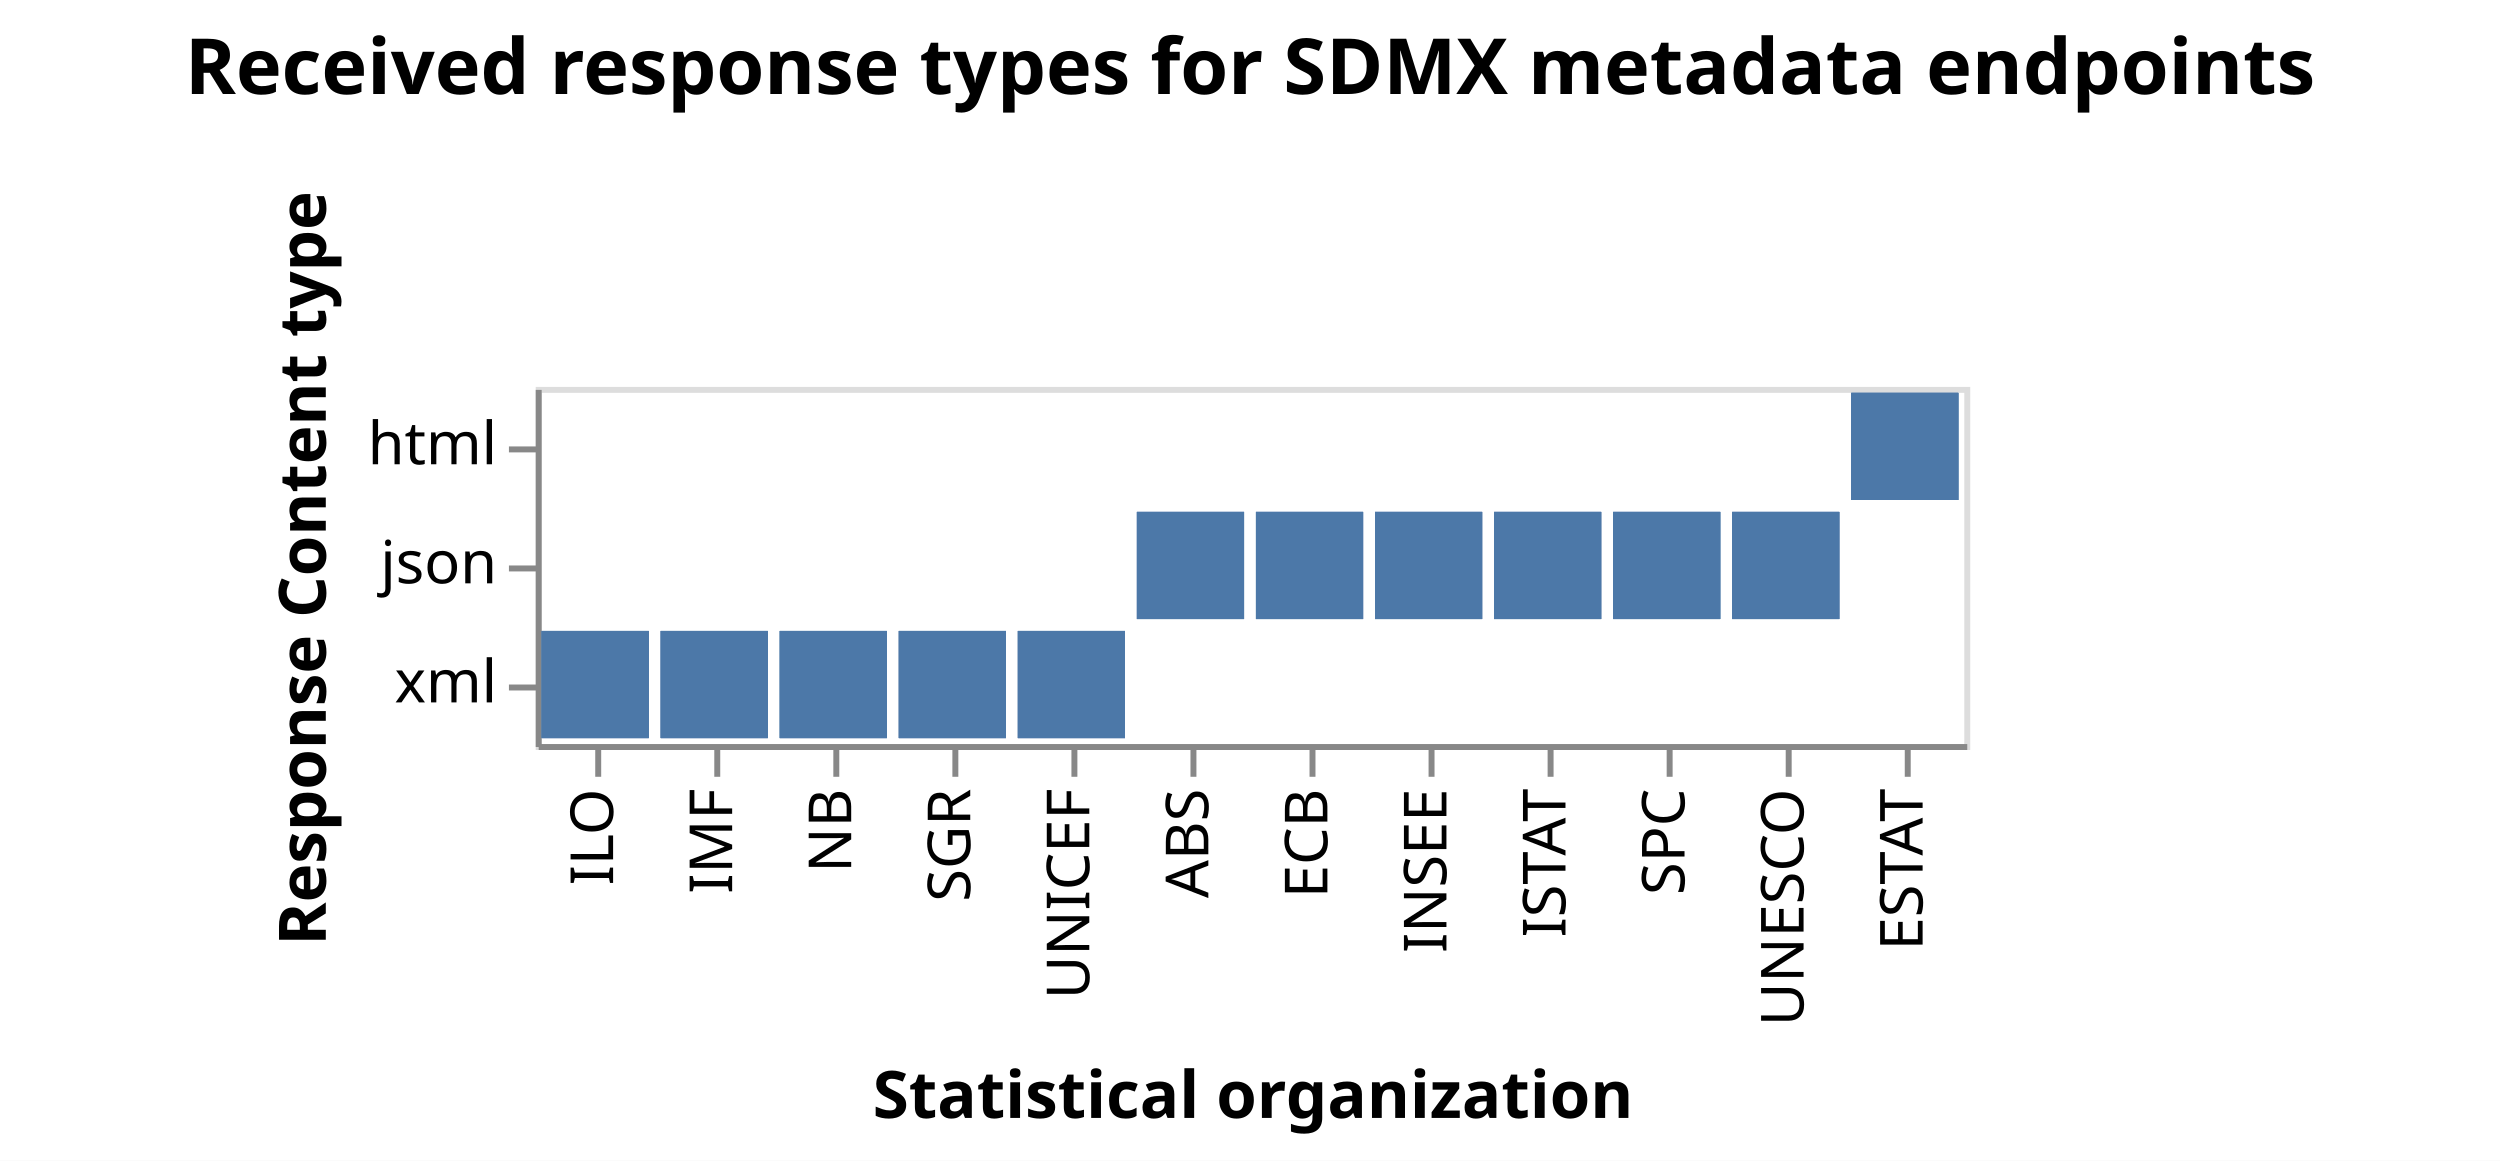
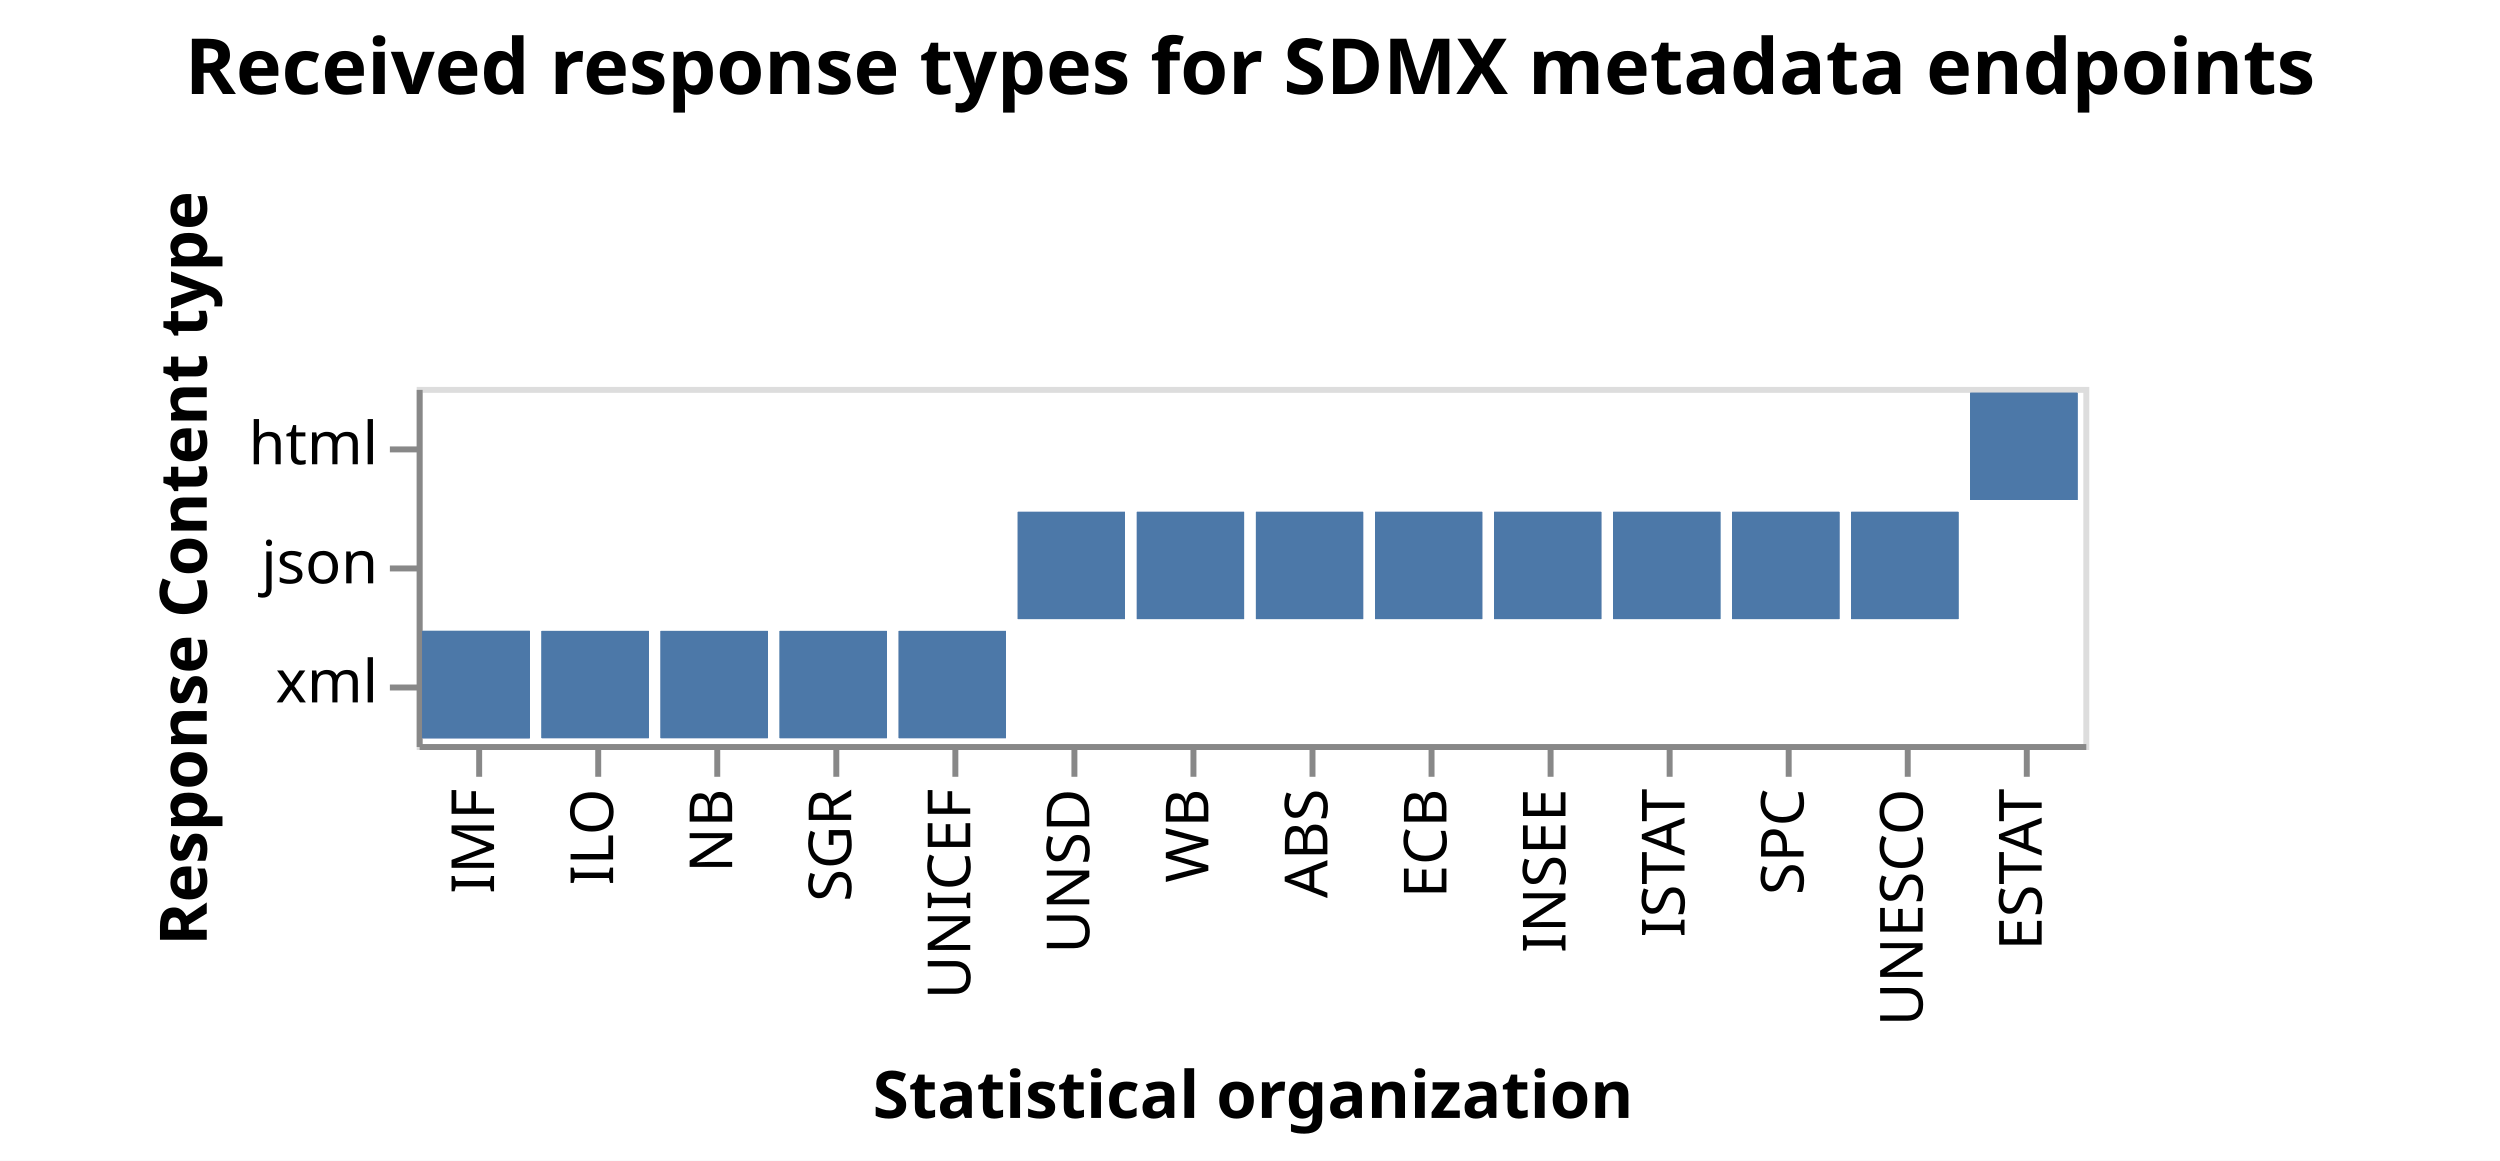
<svg xmlns="http://www.w3.org/2000/svg" version="1.1" class="marks" width="420" height="195" viewBox="0 0 420 195">
  <rect width="420" height="195" fill="white" />
-   <g fill="none" stroke-miterlimit="10" transform="translate(90,65)">
+   <g fill="none" stroke-miterlimit="10" transform="translate(70,65)">
    <g class="mark-group role-frame root" role="graphics-object" aria-roledescription="group mark container">
      <g transform="translate(0,0)">
-         <path class="background" aria-hidden="true" d="M0.5,0.5h240v60h-240Z" stroke="#ddd" />
+         <path class="background" aria-hidden="true" d="M0.5,0.5h280v60h-280Z" stroke="#ddd" />
        <g>
-           <g class="mark-group role-axis" role="graphics-symbol" aria-roledescription="axis" aria-label="X-axis titled 'Statistical organization' for a discrete scale with 12 values: ILO, IMF, NB, SGR, UNICEF, ending with ESTAT">
+           <g class="mark-group role-axis" role="graphics-symbol" aria-roledescription="axis" aria-label="X-axis titled 'Statistical organization' for a discrete scale with 14 values: IMF, ILO, NB, SGR, UNICEF, ending with ESTAT">
            <g transform="translate(0.5,60.5)">
              <path class="background" aria-hidden="true" d="M0,0h0v0h0Z" pointer-events="none" />
              <g>
                <g class="mark-rule role-axis-tick" pointer-events="none">
                  <line transform="translate(10,0)" x2="0" y2="5" stroke="#888" stroke-width="1" opacity="1" />
                  <line transform="translate(30,0)" x2="0" y2="5" stroke="#888" stroke-width="1" opacity="1" />
                  <line transform="translate(50,0)" x2="0" y2="5" stroke="#888" stroke-width="1" opacity="1" />
                  <line transform="translate(70,0)" x2="0" y2="5" stroke="#888" stroke-width="1" opacity="1" />
                  <line transform="translate(90,0)" x2="0" y2="5" stroke="#888" stroke-width="1" opacity="1" />
                  <line transform="translate(110,0)" x2="0" y2="5" stroke="#888" stroke-width="1" opacity="1" />
                  <line transform="translate(130,0)" x2="0" y2="5" stroke="#888" stroke-width="1" opacity="1" />
                  <line transform="translate(150,0)" x2="0" y2="5" stroke="#888" stroke-width="1" opacity="1" />
                  <line transform="translate(170,0)" x2="0" y2="5" stroke="#888" stroke-width="1" opacity="1" />
                  <line transform="translate(190,0)" x2="0" y2="5" stroke="#888" stroke-width="1" opacity="1" />
                  <line transform="translate(210,0)" x2="0" y2="5" stroke="#888" stroke-width="1" opacity="1" />
                  <line transform="translate(230,0)" x2="0" y2="5" stroke="#888" stroke-width="1" opacity="1" />
+                   <line transform="translate(250,0)" x2="0" y2="5" stroke="#888" stroke-width="1" opacity="1" />
+                   <line transform="translate(270,0)" x2="0" y2="5" stroke="#888" stroke-width="1" opacity="1" />
                </g>
                <g class="mark-text role-axis-label" pointer-events="none">
-                   <text text-anchor="end" transform="translate(9.5,7) rotate(270) translate(0,3)" font-family="sans-serif" font-size="10px" fill="#000" opacity="1">ILO</text>
-                   <text text-anchor="end" transform="translate(29.5,7) rotate(270) translate(0,3)" font-family="sans-serif" font-size="10px" fill="#000" opacity="1">IMF</text>
+                   <text text-anchor="end" transform="translate(9.5,7) rotate(270) translate(0,3)" font-family="sans-serif" font-size="10px" fill="#000" opacity="1">IMF</text>
+                   <text text-anchor="end" transform="translate(29.5,7) rotate(270) translate(0,3)" font-family="sans-serif" font-size="10px" fill="#000" opacity="1">ILO</text>
                  <text text-anchor="end" transform="translate(49.5,7) rotate(270) translate(0,3)" font-family="sans-serif" font-size="10px" fill="#000" opacity="1">NB</text>
                  <text text-anchor="end" transform="translate(69.5,7) rotate(270) translate(0,3)" font-family="sans-serif" font-size="10px" fill="#000" opacity="1">SGR</text>
                  <text text-anchor="end" transform="translate(89.5,7) rotate(270) translate(0,3)" font-family="sans-serif" font-size="10px" fill="#000" opacity="1">UNICEF</text>
-                   <text text-anchor="end" transform="translate(109.5,7) rotate(270) translate(0,3)" font-family="sans-serif" font-size="10px" fill="#000" opacity="1">ABS</text>
-                   <text text-anchor="end" transform="translate(129.5,7) rotate(270) translate(0,3)" font-family="sans-serif" font-size="10px" fill="#000" opacity="1">ECB</text>
-                   <text text-anchor="end" transform="translate(149.5,7) rotate(270) translate(0,3)" font-family="sans-serif" font-size="10px" fill="#000" opacity="1">INSEE</text>
-                   <text text-anchor="end" transform="translate(169.5,7) rotate(270) translate(0,3)" font-family="sans-serif" font-size="10px" fill="#000" opacity="1">ISTAT</text>
-                   <text text-anchor="end" transform="translate(189.5,7) rotate(270) translate(0,3)" font-family="sans-serif" font-size="10px" fill="#000" opacity="1">SPC</text>
-                   <text text-anchor="end" transform="translate(209.5,7) rotate(270) translate(0,3)" font-family="sans-serif" font-size="10px" fill="#000" opacity="1">UNESCO</text>
-                   <text text-anchor="end" transform="translate(229.5,7) rotate(270) translate(0,3)" font-family="sans-serif" font-size="10px" fill="#000" opacity="1">ESTAT</text>
+                   <text text-anchor="end" transform="translate(109.5,7) rotate(270) translate(0,3)" font-family="sans-serif" font-size="10px" fill="#000" opacity="1">UNSD</text>
+                   <text text-anchor="end" transform="translate(129.5,7) rotate(270) translate(0,3)" font-family="sans-serif" font-size="10px" fill="#000" opacity="1">WB</text>
+                   <text text-anchor="end" transform="translate(149.5,7) rotate(270) translate(0,3)" font-family="sans-serif" font-size="10px" fill="#000" opacity="1">ABS</text>
+                   <text text-anchor="end" transform="translate(169.5,7) rotate(270) translate(0,3)" font-family="sans-serif" font-size="10px" fill="#000" opacity="1">ECB</text>
+                   <text text-anchor="end" transform="translate(189.5,7) rotate(270) translate(0,3)" font-family="sans-serif" font-size="10px" fill="#000" opacity="1">INSEE</text>
+                   <text text-anchor="end" transform="translate(209.5,7) rotate(270) translate(0,3)" font-family="sans-serif" font-size="10px" fill="#000" opacity="1">ISTAT</text>
+                   <text text-anchor="end" transform="translate(229.5,7) rotate(270) translate(0,3)" font-family="sans-serif" font-size="10px" fill="#000" opacity="1">SPC</text>
+                   <text text-anchor="end" transform="translate(249.5,7) rotate(270) translate(0,3)" font-family="sans-serif" font-size="10px" fill="#000" opacity="1">UNESCO</text>
+                   <text text-anchor="end" transform="translate(269.5,7) rotate(270) translate(0,3)" font-family="sans-serif" font-size="10px" fill="#000" opacity="1">ESTAT</text>
                </g>
                <g class="mark-rule role-axis-domain" pointer-events="none">
-                   <line transform="translate(0,0)" x2="240" y2="0" stroke="#888" stroke-width="1" opacity="1" />
+                   <line transform="translate(0,0)" x2="280" y2="0" stroke="#888" stroke-width="1" opacity="1" />
                </g>
                <g class="mark-text role-axis-title" pointer-events="none">
-                   <text text-anchor="middle" transform="translate(120,62.31667)" font-family="sans-serif" font-size="11px" font-weight="bold" fill="#000" opacity="1">Statistical organization</text>
+                   <text text-anchor="middle" transform="translate(140,62.31667)" font-family="sans-serif" font-size="11px" font-weight="bold" fill="#000" opacity="1">Statistical organization</text>
                </g>
              </g>
              <path class="foreground" aria-hidden="true" d="" pointer-events="none" display="none" />
            </g>
          </g>
          <g class="mark-group role-axis" role="graphics-symbol" aria-roledescription="axis" aria-label="Y-axis titled 'Response Content type' for a discrete scale with 3 values: html, json, xml">
            <g transform="translate(0.5,0.5)">
              <path class="background" aria-hidden="true" d="M0,0h0v0h0Z" pointer-events="none" />
              <g>
                <g class="mark-rule role-axis-tick" pointer-events="none">
                  <line transform="translate(0,10)" x2="-5" y2="0" stroke="#888" stroke-width="1" opacity="1" />
                  <line transform="translate(0,30)" x2="-5" y2="0" stroke="#888" stroke-width="1" opacity="1" />
                  <line transform="translate(0,50)" x2="-5" y2="0" stroke="#888" stroke-width="1" opacity="1" />
                </g>
                <g class="mark-text role-axis-label" pointer-events="none">
                  <text text-anchor="end" transform="translate(-7,12.5)" font-family="sans-serif" font-size="10px" fill="#000" opacity="1">html</text>
                  <text text-anchor="end" transform="translate(-7,32.5)" font-family="sans-serif" font-size="10px" fill="#000" opacity="1">json</text>
                  <text text-anchor="end" transform="translate(-7,52.5)" font-family="sans-serif" font-size="10px" fill="#000" opacity="1">xml</text>
                </g>
                <g class="mark-rule role-axis-domain" pointer-events="none">
                  <line transform="translate(0,0)" x2="0" y2="60" stroke="#888" stroke-width="1" opacity="1" />
                </g>
                <g class="mark-text role-axis-title" pointer-events="none">
                  <text text-anchor="middle" transform="translate(-33.76667,30) rotate(-90) translate(0,-2)" font-family="sans-serif" font-size="11px" font-weight="bold" fill="#000" opacity="1">Response Content type</text>
                </g>
              </g>
              <path class="foreground" aria-hidden="true" d="" pointer-events="none" display="none" />
            </g>
          </g>
          <g class="mark-rect role-mark marks" role="graphics-object" aria-roledescription="rect mark container">
-             <path aria-label="Statistical organization: ABS; Response Content type: json" role="graphics-symbol" aria-roledescription="bar" d="M101,21h18v18h-18Z" fill="#4c78a8" />
-             <path aria-label="Statistical organization: ABS; Response Content type: json" role="graphics-symbol" aria-roledescription="bar" d="M101,21h18v18h-18Z" fill="#4c78a8" />
-             <path aria-label="Statistical organization: ABS; Response Content type: json" role="graphics-symbol" aria-roledescription="bar" d="M101,21h18v18h-18Z" fill="#4c78a8" />
-             <path aria-label="Statistical organization: ABS; Response Content type: json" role="graphics-symbol" aria-roledescription="bar" d="M101,21h18v18h-18Z" fill="#4c78a8" />
-             <path aria-label="Statistical organization: ECB; Response Content type: json" role="graphics-symbol" aria-roledescription="bar" d="M121,21h18v18h-18Z" fill="#4c78a8" />
-             <path aria-label="Statistical organization: ECB; Response Content type: json" role="graphics-symbol" aria-roledescription="bar" d="M121,21h18v18h-18Z" fill="#4c78a8" />
-             <path aria-label="Statistical organization: ECB; Response Content type: json" role="graphics-symbol" aria-roledescription="bar" d="M121,21h18v18h-18Z" fill="#4c78a8" />
-             <path aria-label="Statistical organization: ECB; Response Content type: json" role="graphics-symbol" aria-roledescription="bar" d="M121,21h18v18h-18Z" fill="#4c78a8" />
-             <path aria-label="Statistical organization: ESTAT; Response Content type: html" role="graphics-symbol" aria-roledescription="bar" d="M221,1h18v18h-18Z" fill="#4c78a8" />
-             <path aria-label="Statistical organization: ESTAT; Response Content type: html" role="graphics-symbol" aria-roledescription="bar" d="M221,1h18v18h-18Z" fill="#4c78a8" />
-             <path aria-label="Statistical organization: ESTAT; Response Content type: html" role="graphics-symbol" aria-roledescription="bar" d="M221,1h18v18h-18Z" fill="#4c78a8" />
-             <path aria-label="Statistical organization: ESTAT; Response Content type: html" role="graphics-symbol" aria-roledescription="bar" d="M221,1h18v18h-18Z" fill="#4c78a8" />
-             <path aria-label="Statistical organization: ILO; Response Content type: xml" role="graphics-symbol" aria-roledescription="bar" d="M1,41h18v18h-18Z" fill="#4c78a8" />
-             <path aria-label="Statistical organization: ILO; Response Content type: xml" role="graphics-symbol" aria-roledescription="bar" d="M1,41h18v18h-18Z" fill="#4c78a8" />
-             <path aria-label="Statistical organization: ILO; Response Content type: xml" role="graphics-symbol" aria-roledescription="bar" d="M1,41h18v18h-18Z" fill="#4c78a8" />
-             <path aria-label="Statistical organization: ILO; Response Content type: xml" role="graphics-symbol" aria-roledescription="bar" d="M1,41h18v18h-18Z" fill="#4c78a8" />
-             <path aria-label="Statistical organization: IMF; Response Content type: xml" role="graphics-symbol" aria-roledescription="bar" d="M21,41h18v18h-18Z" fill="#4c78a8" />
-             <path aria-label="Statistical organization: IMF; Response Content type: xml" role="graphics-symbol" aria-roledescription="bar" d="M21,41h18v18h-18Z" fill="#4c78a8" />
-             <path aria-label="Statistical organization: IMF; Response Content type: xml" role="graphics-symbol" aria-roledescription="bar" d="M21,41h18v18h-18Z" fill="#4c78a8" />
-             <path aria-label="Statistical organization: IMF; Response Content type: xml" role="graphics-symbol" aria-roledescription="bar" d="M21,41h18v18h-18Z" fill="#4c78a8" />
-             <path aria-label="Statistical organization: INSEE; Response Content type: json" role="graphics-symbol" aria-roledescription="bar" d="M141,21h18v18h-18Z" fill="#4c78a8" />
-             <path aria-label="Statistical organization: INSEE; Response Content type: json" role="graphics-symbol" aria-roledescription="bar" d="M141,21h18v18h-18Z" fill="#4c78a8" />
-             <path aria-label="Statistical organization: INSEE; Response Content type: json" role="graphics-symbol" aria-roledescription="bar" d="M141,21h18v18h-18Z" fill="#4c78a8" />
-             <path aria-label="Statistical organization: INSEE; Response Content type: json" role="graphics-symbol" aria-roledescription="bar" d="M141,21h18v18h-18Z" fill="#4c78a8" />
-             <path aria-label="Statistical organization: ISTAT; Response Content type: json" role="graphics-symbol" aria-roledescription="bar" d="M161,21h18v18h-18Z" fill="#4c78a8" />
-             <path aria-label="Statistical organization: ISTAT; Response Content type: json" role="graphics-symbol" aria-roledescription="bar" d="M161,21h18v18h-18Z" fill="#4c78a8" />
-             <path aria-label="Statistical organization: ISTAT; Response Content type: json" role="graphics-symbol" aria-roledescription="bar" d="M161,21h18v18h-18Z" fill="#4c78a8" />
-             <path aria-label="Statistical organization: ISTAT; Response Content type: json" role="graphics-symbol" aria-roledescription="bar" d="M161,21h18v18h-18Z" fill="#4c78a8" />
+             <path aria-label="Statistical organization: IMF; Response Content type: xml" role="graphics-symbol" aria-roledescription="bar" d="M1,41h18v18h-18Z" fill="#4c78a8" />
+             <path aria-label="Statistical organization: IMF; Response Content type: xml" role="graphics-symbol" aria-roledescription="bar" d="M1,41h18v18h-18Z" fill="#4c78a8" />
+             <path aria-label="Statistical organization: IMF; Response Content type: xml" role="graphics-symbol" aria-roledescription="bar" d="M1,41h18v18h-18Z" fill="#4c78a8" />
+             <path aria-label="Statistical organization: IMF; Response Content type: xml" role="graphics-symbol" aria-roledescription="bar" d="M1,41h18v18h-18Z" fill="#4c78a8" />
+             <path aria-label="Statistical organization: UNSD; Response Content type: json" role="graphics-symbol" aria-roledescription="bar" d="M101,21h18v18h-18Z" fill="#4c78a8" />
+             <path aria-label="Statistical organization: UNSD; Response Content type: json" role="graphics-symbol" aria-roledescription="bar" d="M101,21h18v18h-18Z" fill="#4c78a8" />
+             <path aria-label="Statistical organization: UNSD; Response Content type: json" role="graphics-symbol" aria-roledescription="bar" d="M101,21h18v18h-18Z" fill="#4c78a8" />
+             <path aria-label="Statistical organization: UNSD; Response Content type: json" role="graphics-symbol" aria-roledescription="bar" d="M101,21h18v18h-18Z" fill="#4c78a8" />
+             <path aria-label="Statistical organization: WB; Response Content type: json" role="graphics-symbol" aria-roledescription="bar" d="M121,21h18v18h-18Z" fill="#4c78a8" />
+             <path aria-label="Statistical organization: WB; Response Content type: json" role="graphics-symbol" aria-roledescription="bar" d="M121,21h18v18h-18Z" fill="#4c78a8" />
+             <path aria-label="Statistical organization: WB; Response Content type: json" role="graphics-symbol" aria-roledescription="bar" d="M121,21h18v18h-18Z" fill="#4c78a8" />
+             <path aria-label="Statistical organization: WB; Response Content type: json" role="graphics-symbol" aria-roledescription="bar" d="M121,21h18v18h-18Z" fill="#4c78a8" />
+             <path aria-label="Statistical organization: ABS; Response Content type: json" role="graphics-symbol" aria-roledescription="bar" d="M141,21h18v18h-18Z" fill="#4c78a8" />
+             <path aria-label="Statistical organization: ABS; Response Content type: json" role="graphics-symbol" aria-roledescription="bar" d="M141,21h18v18h-18Z" fill="#4c78a8" />
+             <path aria-label="Statistical organization: ABS; Response Content type: json" role="graphics-symbol" aria-roledescription="bar" d="M141,21h18v18h-18Z" fill="#4c78a8" />
+             <path aria-label="Statistical organization: ABS; Response Content type: json" role="graphics-symbol" aria-roledescription="bar" d="M141,21h18v18h-18Z" fill="#4c78a8" />
+             <path aria-label="Statistical organization: ECB; Response Content type: json" role="graphics-symbol" aria-roledescription="bar" d="M161,21h18v18h-18Z" fill="#4c78a8" />
+             <path aria-label="Statistical organization: ECB; Response Content type: json" role="graphics-symbol" aria-roledescription="bar" d="M161,21h18v18h-18Z" fill="#4c78a8" />
+             <path aria-label="Statistical organization: ECB; Response Content type: json" role="graphics-symbol" aria-roledescription="bar" d="M161,21h18v18h-18Z" fill="#4c78a8" />
+             <path aria-label="Statistical organization: ECB; Response Content type: json" role="graphics-symbol" aria-roledescription="bar" d="M161,21h18v18h-18Z" fill="#4c78a8" />
+             <path aria-label="Statistical organization: ESTAT; Response Content type: html" role="graphics-symbol" aria-roledescription="bar" d="M261,1h18v18h-18Z" fill="#4c78a8" />
+             <path aria-label="Statistical organization: ESTAT; Response Content type: html" role="graphics-symbol" aria-roledescription="bar" d="M261,1h18v18h-18Z" fill="#4c78a8" />
+             <path aria-label="Statistical organization: ESTAT; Response Content type: html" role="graphics-symbol" aria-roledescription="bar" d="M261,1h18v18h-18Z" fill="#4c78a8" />
+             <path aria-label="Statistical organization: ESTAT; Response Content type: html" role="graphics-symbol" aria-roledescription="bar" d="M261,1h18v18h-18Z" fill="#4c78a8" />
+             <path aria-label="Statistical organization: ILO; Response Content type: xml" role="graphics-symbol" aria-roledescription="bar" d="M21,41h18v18h-18Z" fill="#4c78a8" />
+             <path aria-label="Statistical organization: ILO; Response Content type: xml" role="graphics-symbol" aria-roledescription="bar" d="M21,41h18v18h-18Z" fill="#4c78a8" />
+             <path aria-label="Statistical organization: ILO; Response Content type: xml" role="graphics-symbol" aria-roledescription="bar" d="M21,41h18v18h-18Z" fill="#4c78a8" />
+             <path aria-label="Statistical organization: ILO; Response Content type: xml" role="graphics-symbol" aria-roledescription="bar" d="M21,41h18v18h-18Z" fill="#4c78a8" />
+             <path aria-label="Statistical organization: IMF; Response Content type: xml" role="graphics-symbol" aria-roledescription="bar" d="M1,41h18v18h-18Z" fill="#4c78a8" />
+             <path aria-label="Statistical organization: IMF; Response Content type: xml" role="graphics-symbol" aria-roledescription="bar" d="M1,41h18v18h-18Z" fill="#4c78a8" />
+             <path aria-label="Statistical organization: IMF; Response Content type: xml" role="graphics-symbol" aria-roledescription="bar" d="M1,41h18v18h-18Z" fill="#4c78a8" />
+             <path aria-label="Statistical organization: IMF; Response Content type: xml" role="graphics-symbol" aria-roledescription="bar" d="M1,41h18v18h-18Z" fill="#4c78a8" />
+             <path aria-label="Statistical organization: INSEE; Response Content type: json" role="graphics-symbol" aria-roledescription="bar" d="M181,21h18v18h-18Z" fill="#4c78a8" />
+             <path aria-label="Statistical organization: INSEE; Response Content type: json" role="graphics-symbol" aria-roledescription="bar" d="M181,21h18v18h-18Z" fill="#4c78a8" />
+             <path aria-label="Statistical organization: INSEE; Response Content type: json" role="graphics-symbol" aria-roledescription="bar" d="M181,21h18v18h-18Z" fill="#4c78a8" />
+             <path aria-label="Statistical organization: INSEE; Response Content type: json" role="graphics-symbol" aria-roledescription="bar" d="M181,21h18v18h-18Z" fill="#4c78a8" />
+             <path aria-label="Statistical organization: ISTAT; Response Content type: json" role="graphics-symbol" aria-roledescription="bar" d="M201,21h18v18h-18Z" fill="#4c78a8" />
+             <path aria-label="Statistical organization: ISTAT; Response Content type: json" role="graphics-symbol" aria-roledescription="bar" d="M201,21h18v18h-18Z" fill="#4c78a8" />
+             <path aria-label="Statistical organization: ISTAT; Response Content type: json" role="graphics-symbol" aria-roledescription="bar" d="M201,21h18v18h-18Z" fill="#4c78a8" />
+             <path aria-label="Statistical organization: ISTAT; Response Content type: json" role="graphics-symbol" aria-roledescription="bar" d="M201,21h18v18h-18Z" fill="#4c78a8" />
            <path aria-label="Statistical organization: NB; Response Content type: xml" role="graphics-symbol" aria-roledescription="bar" d="M41,41h18v18h-18Z" fill="#4c78a8" />
            <path aria-label="Statistical organization: NB; Response Content type: xml" role="graphics-symbol" aria-roledescription="bar" d="M41,41h18v18h-18Z" fill="#4c78a8" />
            <path aria-label="Statistical organization: NB; Response Content type: xml" role="graphics-symbol" aria-roledescription="bar" d="M41,41h18v18h-18Z" fill="#4c78a8" />
            <path aria-label="Statistical organization: NB; Response Content type: xml" role="graphics-symbol" aria-roledescription="bar" d="M41,41h18v18h-18Z" fill="#4c78a8" />
            <path aria-label="Statistical organization: SGR; Response Content type: xml" role="graphics-symbol" aria-roledescription="bar" d="M61,41h18v18h-18Z" fill="#4c78a8" />
            <path aria-label="Statistical organization: SGR; Response Content type: xml" role="graphics-symbol" aria-roledescription="bar" d="M61,41h18v18h-18Z" fill="#4c78a8" />
            <path aria-label="Statistical organization: SGR; Response Content type: xml" role="graphics-symbol" aria-roledescription="bar" d="M61,41h18v18h-18Z" fill="#4c78a8" />
            <path aria-label="Statistical organization: SGR; Response Content type: xml" role="graphics-symbol" aria-roledescription="bar" d="M61,41h18v18h-18Z" fill="#4c78a8" />
-             <path aria-label="Statistical organization: SPC; Response Content type: json" role="graphics-symbol" aria-roledescription="bar" d="M181,21h18v18h-18Z" fill="#4c78a8" />
-             <path aria-label="Statistical organization: SPC; Response Content type: json" role="graphics-symbol" aria-roledescription="bar" d="M181,21h18v18h-18Z" fill="#4c78a8" />
-             <path aria-label="Statistical organization: SPC; Response Content type: json" role="graphics-symbol" aria-roledescription="bar" d="M181,21h18v18h-18Z" fill="#4c78a8" />
-             <path aria-label="Statistical organization: SPC; Response Content type: json" role="graphics-symbol" aria-roledescription="bar" d="M181,21h18v18h-18Z" fill="#4c78a8" />
-             <path aria-label="Statistical organization: UNESCO; Response Content type: json" role="graphics-symbol" aria-roledescription="bar" d="M201,21h18v18h-18Z" fill="#4c78a8" />
-             <path aria-label="Statistical organization: UNESCO; Response Content type: json" role="graphics-symbol" aria-roledescription="bar" d="M201,21h18v18h-18Z" fill="#4c78a8" />
-             <path aria-label="Statistical organization: UNESCO; Response Content type: json" role="graphics-symbol" aria-roledescription="bar" d="M201,21h18v18h-18Z" fill="#4c78a8" />
-             <path aria-label="Statistical organization: UNESCO; Response Content type: json" role="graphics-symbol" aria-roledescription="bar" d="M201,21h18v18h-18Z" fill="#4c78a8" />
+             <path aria-label="Statistical organization: SPC; Response Content type: json" role="graphics-symbol" aria-roledescription="bar" d="M221,21h18v18h-18Z" fill="#4c78a8" />
+             <path aria-label="Statistical organization: SPC; Response Content type: json" role="graphics-symbol" aria-roledescription="bar" d="M221,21h18v18h-18Z" fill="#4c78a8" />
+             <path aria-label="Statistical organization: SPC; Response Content type: json" role="graphics-symbol" aria-roledescription="bar" d="M221,21h18v18h-18Z" fill="#4c78a8" />
+             <path aria-label="Statistical organization: SPC; Response Content type: json" role="graphics-symbol" aria-roledescription="bar" d="M221,21h18v18h-18Z" fill="#4c78a8" />
+             <path aria-label="Statistical organization: UNESCO; Response Content type: json" role="graphics-symbol" aria-roledescription="bar" d="M241,21h18v18h-18Z" fill="#4c78a8" />
+             <path aria-label="Statistical organization: UNESCO; Response Content type: json" role="graphics-symbol" aria-roledescription="bar" d="M241,21h18v18h-18Z" fill="#4c78a8" />
+             <path aria-label="Statistical organization: UNESCO; Response Content type: json" role="graphics-symbol" aria-roledescription="bar" d="M241,21h18v18h-18Z" fill="#4c78a8" />
+             <path aria-label="Statistical organization: UNESCO; Response Content type: json" role="graphics-symbol" aria-roledescription="bar" d="M241,21h18v18h-18Z" fill="#4c78a8" />
            <path aria-label="Statistical organization: UNICEF; Response Content type: xml" role="graphics-symbol" aria-roledescription="bar" d="M81,41h18v18h-18Z" fill="#4c78a8" />
            <path aria-label="Statistical organization: UNICEF; Response Content type: xml" role="graphics-symbol" aria-roledescription="bar" d="M81,41h18v18h-18Z" fill="#4c78a8" />
            <path aria-label="Statistical organization: UNICEF; Response Content type: xml" role="graphics-symbol" aria-roledescription="bar" d="M81,41h18v18h-18Z" fill="#4c78a8" />
            <path aria-label="Statistical organization: UNICEF; Response Content type: xml" role="graphics-symbol" aria-roledescription="bar" d="M81,41h18v18h-18Z" fill="#4c78a8" />
          </g>
          <g class="mark-group role-title">
-             <g transform="translate(120,-59.20834)">
+             <g transform="translate(140,-59.20834)">
              <path class="background" aria-hidden="true" d="M0,0h0v0h0Z" pointer-events="none" />
              <g>
                <g class="mark-text role-title-text" role="graphics-symbol" aria-roledescription="title" aria-label="Title text 'Received response types for SDMX metadata endpoints'" pointer-events="none">
                  <text text-anchor="middle" transform="translate(0,10)" font-family="sans-serif" font-size="13px" font-weight="bold" fill="#000" opacity="1">Received response types for SDMX metadata endpoints</text>
                </g>
              </g>
              <path class="foreground" aria-hidden="true" d="" pointer-events="none" display="none" />
            </g>
          </g>
        </g>
        <path class="foreground" aria-hidden="true" d="" display="none" />
      </g>
    </g>
  </g>
</svg>
